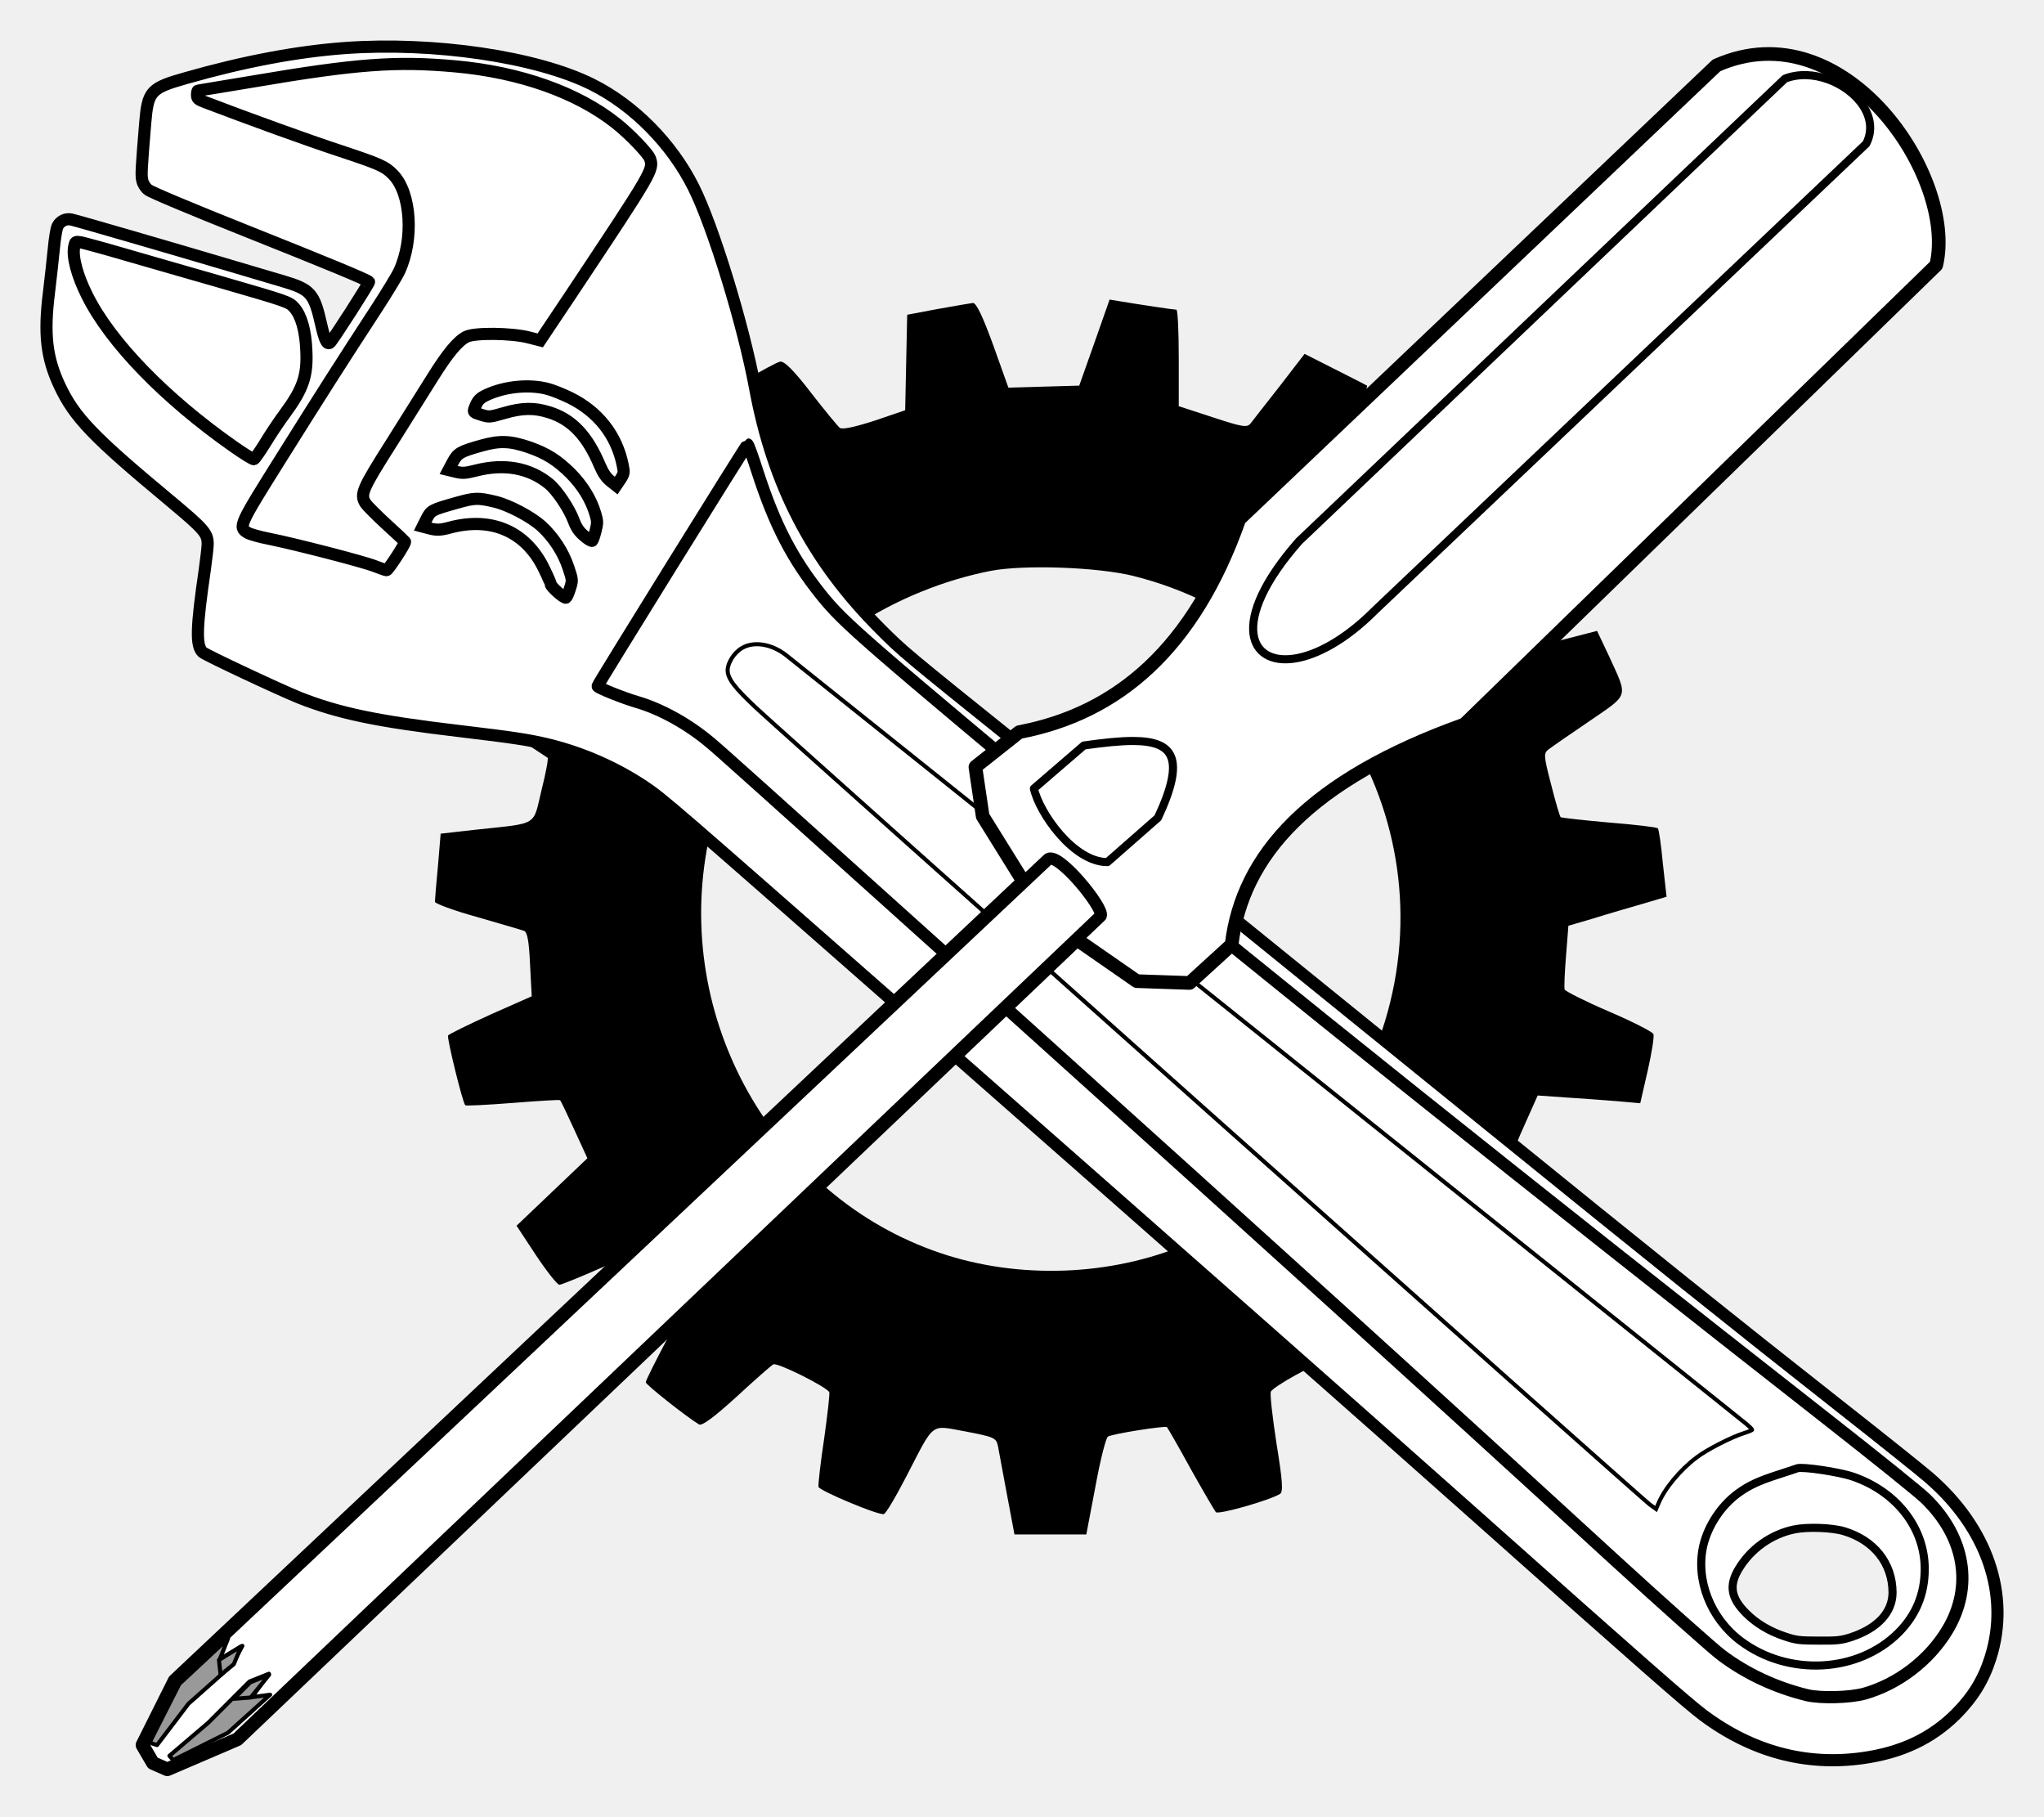
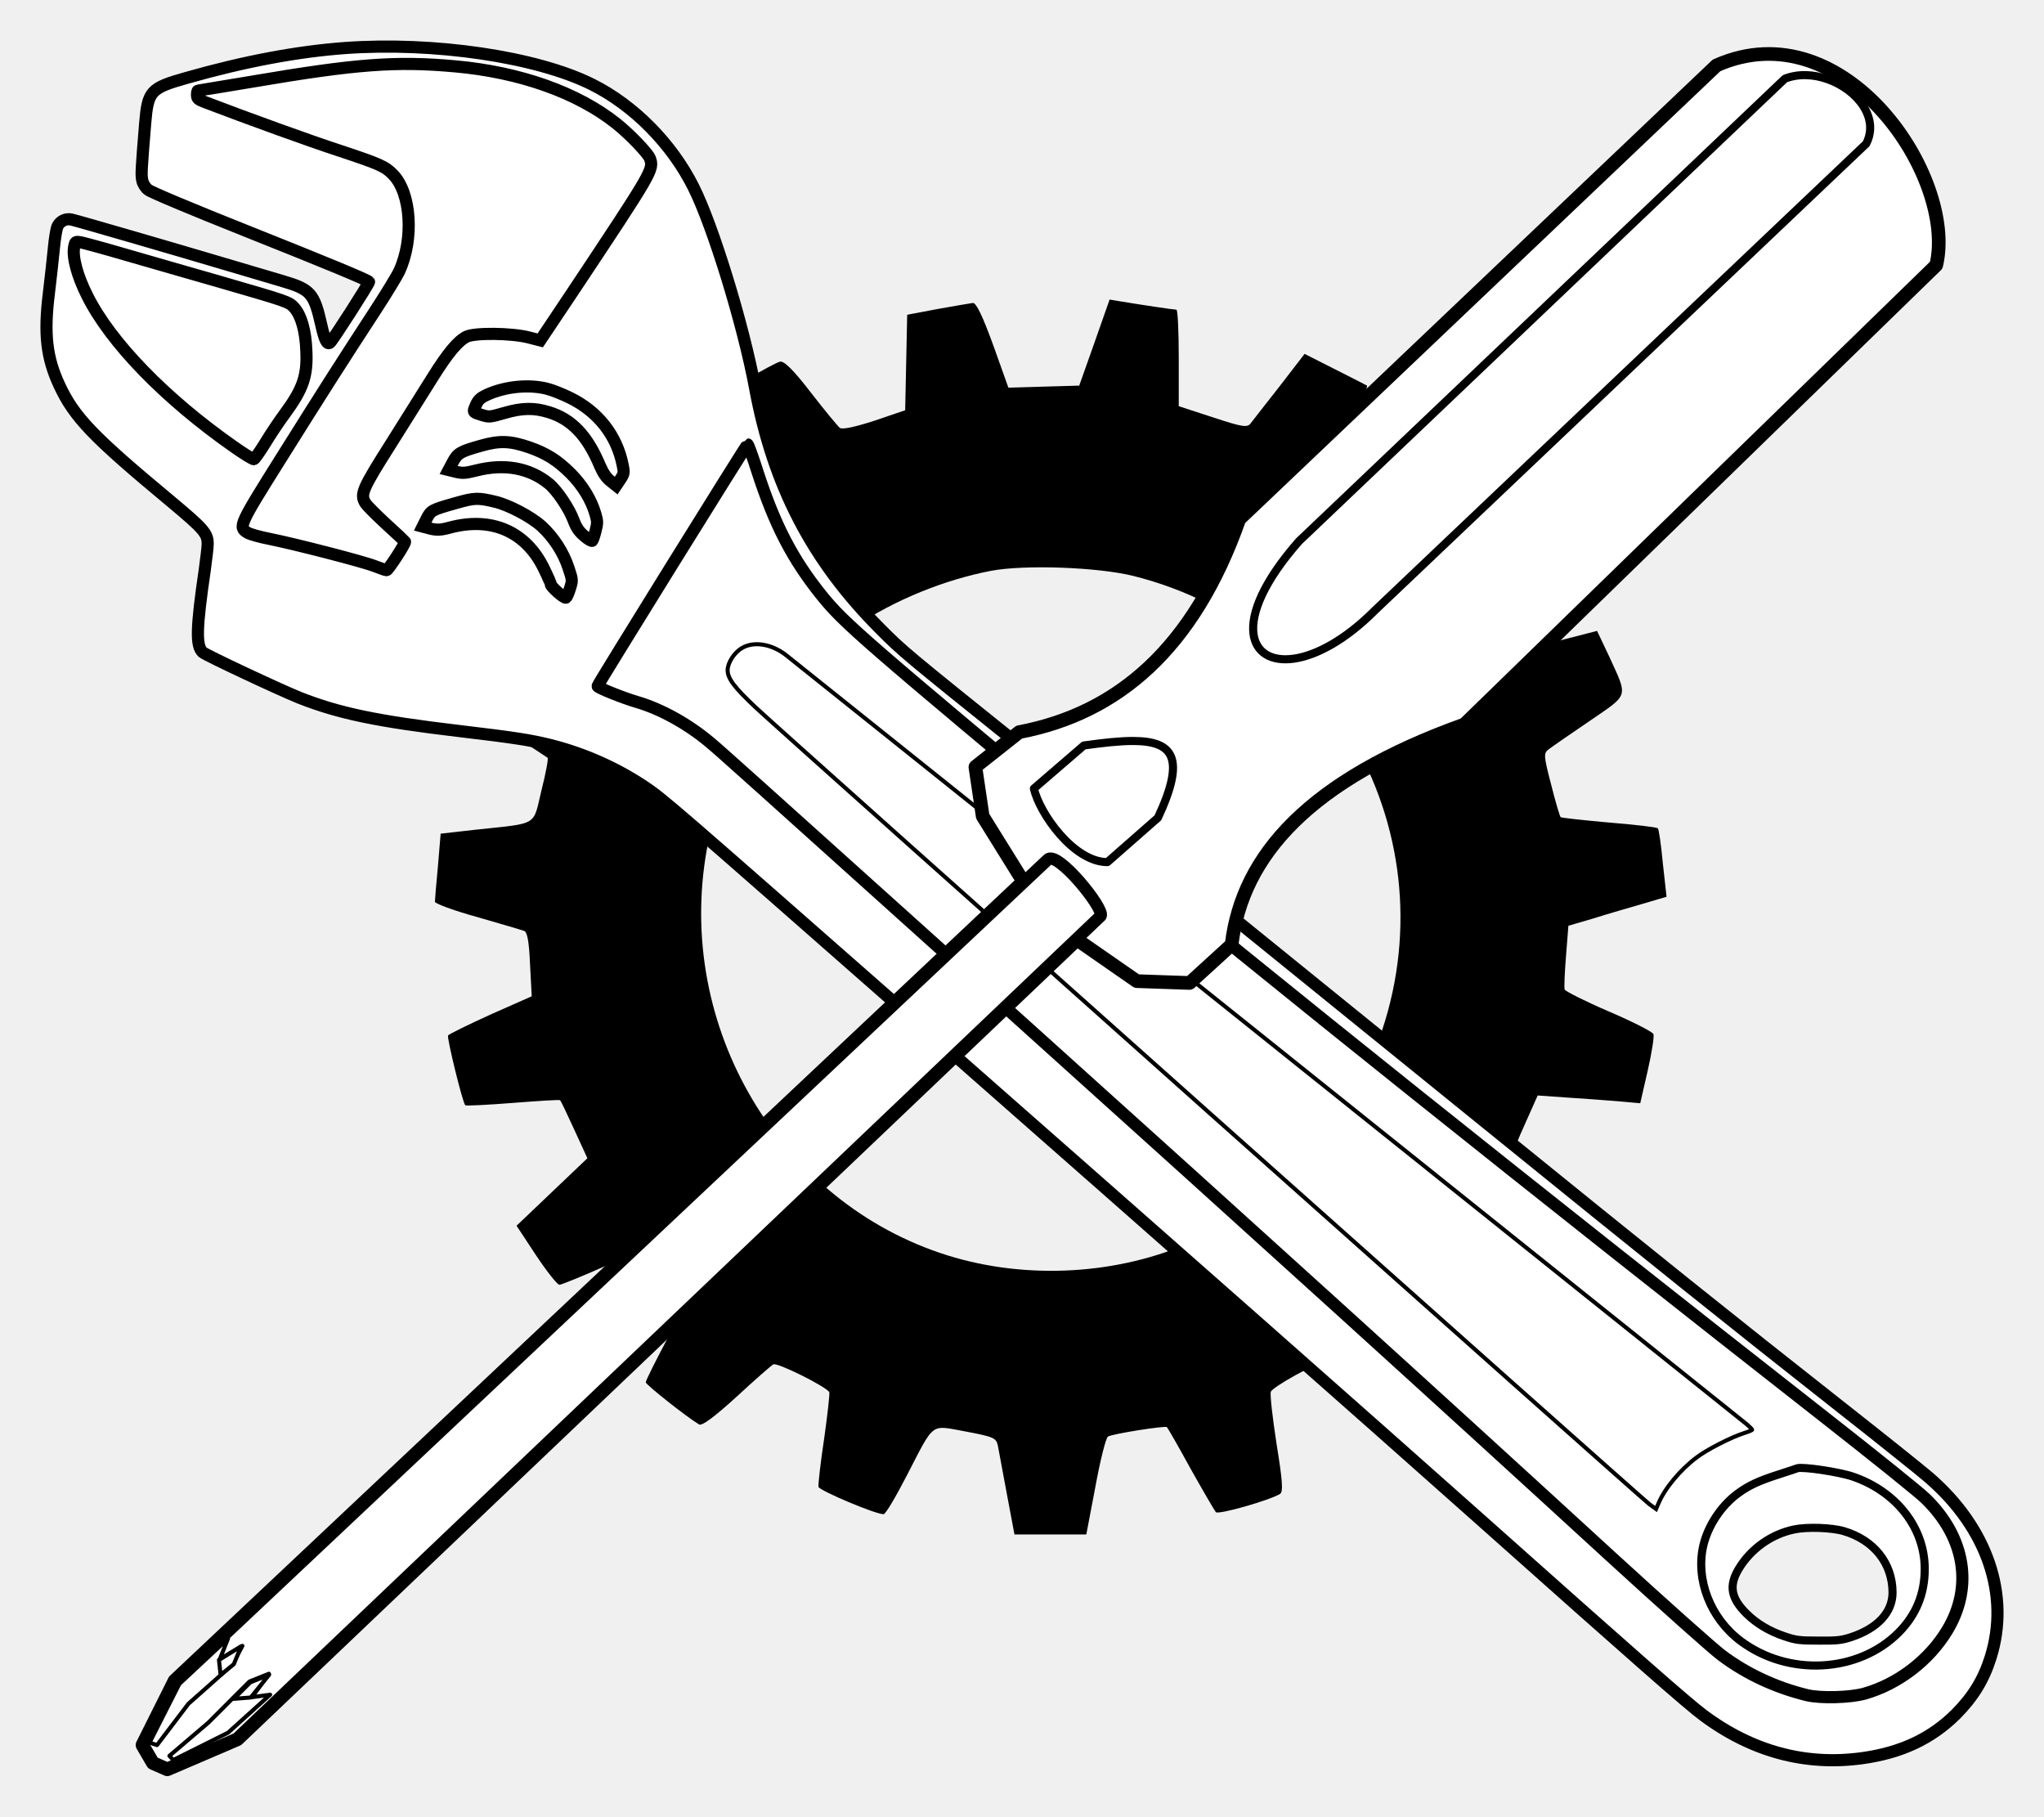
<svg xmlns="http://www.w3.org/2000/svg" id="svg" version="1.1" width="505.011" height="448.751" viewBox="0 0 505.011 448.751">
  <defs id="defs2186" />
  <g id="layer6" style="display:inline" transform="translate(-689.909,-718.3305)">
    <path d="m 960.306,803.004 -3.751,10.585 -8.751,0.25 -8.751,0.25 -3.751,-10.502 c -2.584,-7.084 -4.167,-10.418 -5.001,-10.418 -0.667,0.083 -4.584,0.75 -8.751,1.5 l -7.501,1.417 -0.25,11.752 -0.25,11.835 -7.585,2.584 c -4.917,1.584 -8.001,2.25 -8.585,1.75 -0.5,-0.417 -3.751,-4.334 -7.168,-8.751 -4.167,-5.418 -6.584,-7.835 -7.585,-7.585 -0.75,0.167 -4.334,2.084 -8.001,4.251 l -6.584,3.917 3.167,9.752 c 1.75,5.334 3.334,10.252 3.584,10.918 0.333,0.833 -1.5,2.834 -5.918,6.251 -3.501,2.75 -6.584,4.917 -6.918,4.834 -0.333,-0.083 -4.751,-2.667 -10.002,-5.834 l -9.418,-5.584 -4.584,4.917 c -8.001,8.751 -8.001,7.418 -0.25,17.503 3.751,4.834 6.751,8.918 6.751,9.085 0,0.5 -7.418,12.419 -8.168,13.169 -0.417,0.417 -5.668,-0.333 -11.835,-1.834 -6.084,-1.417 -11.168,-2.417 -11.335,-2.334 -0.917,1.083 -6.168,15.252 -5.918,16.086 0.333,0.75 8.085,6.251 18.003,12.752 0.25,0.083 -0.417,3.751 -1.5,8.001 -2.167,9.001 -0.583,8.085 -16.086,9.752 l -8.835,1 -0.667,8.001 c -0.417,4.417 -0.75,8.335 -0.75,8.835 0,0.417 4.667,2.167 10.418,3.751 5.751,1.667 10.918,3.167 11.585,3.417 0.833,0.25 1.25,2.584 1.5,8.251 l 0.417,7.918 -10.168,4.501 c -5.501,2.5 -10.252,4.834 -10.502,5.168 -0.333,0.583 3.584,16.586 4.251,17.253 0.167,0.167 5.418,-0.083 11.752,-0.583 6.334,-0.5 11.585,-0.834 11.669,-0.667 0.167,0.083 1.75,3.417 3.501,7.251 l 3.251,7.085 -8.751,8.335 -8.751,8.335 4.834,7.334 c 2.667,4.001 5.251,7.251 5.751,7.251 0.5,0 5.584,-2.084 11.252,-4.584 l 10.418,-4.584 5.167,5.584 c 2.917,3.167 5.251,5.918 5.334,6.168 0,0.25 -2.417,5.001 -5.418,10.585 -3,5.668 -5.418,10.502 -5.418,10.918 0,0.583 10.002,8.501 13.169,10.418 0.75,0.417 3.751,-1.834 9.168,-6.751 4.417,-4.084 8.585,-7.751 9.168,-8.085 0.917,-0.584 12.919,5.418 13.836,6.834 0.167,0.333 -0.417,5.418 -1.25,11.418 -0.917,6.001 -1.5,11.335 -1.417,12.002 0.25,0.917 14.002,6.751 16.086,6.751 0.5,0 3,-4.251 5.668,-9.418 7.084,-13.669 5.751,-12.585 14.669,-11.002 7.001,1.334 7.501,1.584 7.918,3.584 0.25,1.25 1.25,6.668 2.25,12.085 l 1.834,9.752 h 8.918 8.835 l 2.25,-11.835 c 1.167,-6.418 2.584,-12.002 3.084,-12.335 1,-0.667 14.169,-2.75 14.586,-2.334 0.167,0.167 2.834,4.751 5.834,10.252 3.084,5.501 5.918,10.335 6.251,10.752 0.667,0.667 13.252,-2.917 15.836,-4.501 0.834,-0.5 0.667,-3.084 -0.834,-12.335 -1,-6.501 -1.667,-12.252 -1.417,-12.919 0.417,-1.167 11.335,-7.251 13.085,-7.251 0.5,0 4.917,3.584 9.752,7.918 4.918,4.334 9.168,7.918 9.585,7.918 0.333,0 3.667,-2.334 7.251,-5.167 l 6.668,-5.168 -2,-3.334 c -1.083,-1.917 -3.834,-6.918 -6.168,-11.252 l -4.084,-7.918 5.001,-5.668 c 2.834,-3.084 5.584,-5.668 6.168,-5.668 0.667,0 6.084,2.084 12.002,4.667 6.001,2.584 11.085,4.584 11.252,4.417 1,-1 8.752,-13.419 8.752,-14.002 0,-0.417 -3.917,-4.501 -8.752,-9.168 -4.834,-4.584 -8.751,-8.668 -8.751,-9.002 0,-0.417 1.334,-3.751 3.084,-7.585 l 3.084,-6.918 7.085,0.5 c 3.917,0.25 9.668,0.667 12.669,0.917 l 5.584,0.5 1.834,-8.001 c 1,-4.417 1.667,-8.501 1.417,-9.085 -0.25,-0.583 -5.168,-3.084 -11.002,-5.584 -5.834,-2.5 -10.752,-5.001 -10.918,-5.418 -0.167,-0.5 0,-4.167 0.333,-8.335 l 0.584,-7.418 6.251,-1.834 c 3.417,-1.083 8.918,-2.667 12.085,-3.584 l 5.918,-1.75 -0.917,-8.251 c -0.417,-4.584 -1,-8.501 -1.25,-8.668 -0.25,-0.25 -5.668,-0.917 -12.085,-1.417 -6.418,-0.583 -11.835,-1.167 -11.919,-1.333 -0.167,-0.083 -1.25,-3.667 -2.334,-8.001 -1.917,-7.335 -1.917,-7.835 -0.5,-8.835 0.75,-0.583 5.334,-3.751 10.002,-6.918 9.835,-6.751 9.502,-5.668 4.834,-15.919 l -3.001,-6.334 -11.002,2.834 c -6.084,1.584 -11.669,2.834 -12.335,2.834 -1.083,0 -9.168,-12.169 -9.168,-13.752 0,-0.417 3.167,-4.918 7.085,-10.085 3.917,-5.251 7.084,-9.835 7.084,-10.252 0,-1.417 -11.835,-11.752 -12.835,-11.168 -0.5,0.25 -5.084,3.251 -10.252,6.584 l -9.335,6.084 -6.334,-5.084 c -3.417,-2.75 -6.251,-5.418 -6.251,-5.918 0,-0.5 1.5,-5.751 3.417,-11.669 1.834,-5.918 3.251,-10.835 3.084,-11.002 -0.167,-0.083 -3.667,-1.917 -7.835,-4.001 l -7.585,-3.834 -6.168,8.001 c -3.417,4.334 -6.584,8.418 -7.168,9.168 -0.833,1.084 -2,0.917 -9.335,-1.5 l -8.418,-2.75 v -11.919 c 0,-6.584 -0.25,-11.919 -0.583,-11.919 -0.667,0 -9.001,-1.25 -14.002,-2.084 l -2.5,-0.417 z m 9.585,57.593 c 52.425,13.085 80.18,69.511 58.759,119.436 -8.251,19.253 -25.087,36.423 -43.924,44.924 -18.503,8.335 -41.173,9.585 -60.676,3.501 -41.59,-13.002 -67.344,-56.509 -59.51,-100.266 2,-11.168 8.335,-25.504 15.169,-34.672 4.834,-6.334 15.419,-16.503 21.42,-20.42 10.085,-6.668 22.004,-11.502 33.589,-13.752 8.335,-1.584 26.421,-0.917 35.172,1.25 z" id="path2873" style="fill:#000000;stroke:none;stroke-width:0.083" />
  </g>
  <g id="layer7" style="display:inline" transform="translate(-689.909,-718.3305)">
    <path id="path2805-5" style="display:inline;fill:#ffffff;stroke-width:0.038;stroke-miterlimit:4;stroke-dasharray:none" d="m 789.443,734.129 c -9.366,0.076 -19.507,1.353 -37.145,4.357 -7.308,1.206 -13.336,2.223 -13.486,2.223 -0.113,0 -0.227,0.49 -0.227,1.055 0,0.904 0.264,1.13 1.809,1.732 10.737,4.106 25.805,9.57 33.527,12.094 9.87,3.277 11.152,3.842 13.148,5.914 4.408,4.558 5.122,15.898 1.506,23.771 -0.49,1.093 -3.164,5.499 -5.914,9.719 -7.798,11.942 -12.922,19.967 -23.244,36.43 -10.473,16.689 -10.661,17.102 -8.363,18.496 0.603,0.377 3.014,1.056 5.35,1.508 6.367,1.281 23.094,5.576 26.07,6.744 1.469,0.565 2.749,1.016 2.938,1.016 0.414,0 4.785,-6.706 4.559,-7.045 -0.113,-0.151 -2.185,-2.108 -4.596,-4.293 -2.411,-2.223 -4.709,-4.522 -5.123,-5.125 -1.432,-2.26 -0.942,-3.428 6.441,-15.068 3.692,-5.877 8.25,-13.11 10.096,-16.086 3.767,-6.028 6.254,-9.004 8.363,-10.059 2.072,-1.017 11.076,-0.904 15.295,0.15 l 2.939,0.754 7.836,-11.717 c 20.117,-30.251 20.267,-30.514 19.25,-33.264 -0.49,-1.281 -5.087,-6.066 -8.289,-8.59 -9.569,-7.647 -23.808,-12.695 -39.818,-14.127 -4.568,-0.412 -8.665,-0.625 -12.922,-0.59 z m -80.357,43.961 c -0.595,-0.021 -0.667,0.254 -0.865,1.271 -0.452,2.524 0.754,7.081 3.24,12.016 5.764,11.565 19.214,25.393 36.129,37.26 2.562,1.808 4.859,3.2 5.047,3.125 0.226,-0.075 1.508,-1.882 2.826,-4.029 1.319,-2.185 3.467,-5.388 4.785,-7.158 4.521,-6.141 5.649,-9.38 5.348,-15.596 -0.188,-4.935 -1.242,-8.627 -2.938,-10.586 -1.356,-1.507 -1.357,-1.509 -18.799,-6.557 -7.158,-2.034 -17.404,-5.01 -22.791,-6.555 -5.387,-1.582 -10.436,-2.937 -11.189,-3.088 -0.339,-0.057 -0.595,-0.097 -0.793,-0.104 z m 110.498,35.699 c -3.188,0.068 -6.507,0.768 -9.309,2.039 -1.884,0.866 -2.374,1.392 -3.127,3.389 -0.339,0.904 -0.263,0.981 1.658,1.584 1.959,0.603 2.035,0.602 5.727,-0.453 4.37,-1.281 7.383,-1.318 11,-0.188 5.651,1.733 9.494,5.801 12.621,13.26 0.753,1.733 1.506,2.863 2.523,3.691 l 1.469,1.168 1.018,-1.506 c 0.942,-1.432 0.98,-1.658 0.604,-3.504 -1.469,-7.384 -6.065,-13.261 -13.072,-16.689 -1.846,-0.904 -4.409,-1.921 -5.652,-2.223 -1.681,-0.424 -3.546,-0.609 -5.459,-0.568 z m -4.887,13.754 c -1.794,-0.066 -3.574,0.227 -5.854,0.867 -5.236,1.469 -5.877,1.845 -7.082,4.105 l -1.018,1.922 1.848,0.451 c 1.62,0.377 2.298,0.34 4.973,-0.338 6.969,-1.771 13.184,-0.641 17.969,3.277 2.034,1.658 5.048,6.178 6.141,9.154 0.64,1.695 1.282,2.636 2.562,3.729 0.942,0.829 1.845,1.358 1.996,1.207 0.151,-0.151 0.527,-1.244 0.828,-2.449 0.49,-1.921 0.49,-2.374 -0.037,-4.145 -1.055,-3.617 -3.165,-7.045 -6.141,-10.059 -3.315,-3.277 -5.951,-4.935 -10.246,-6.441 -2.336,-0.791 -4.145,-1.215 -5.939,-1.281 z m 59.924,0.566 c -0.226,0 -36.882,59.031 -37.07,59.709 -0.113,0.339 6.328,2.938 9.719,3.918 5.952,1.733 12.621,5.425 18.121,10.059 2.938,2.486 4.144,3.541 78.697,70.598 54.926,49.426 100.66,90.866 143.908,130.535 12.846,11.754 25.128,22.716 27.312,24.336 6.065,4.558 13.337,7.95 21.098,9.834 3.391,0.791 10.548,0.603 14.127,-0.377 8.288,-2.336 16.011,-8.213 20.494,-15.672 6.442,-10.699 4.445,-22.944 -5.312,-32.475 -1.507,-1.507 -12.582,-10.396 -24.6,-19.814 -70.07,-54.851 -142.288,-112.603 -176.307,-140.971 -61.858,-51.573 -66.305,-55.453 -71.918,-62.385 -7.195,-8.966 -11.565,-17.366 -15.859,-30.627 -1.168,-3.654 -2.259,-6.668 -2.41,-6.668 z m -67.09,13.453 c -1.295,0.042 -2.623,0.371 -4.902,1.012 -6.103,1.733 -6.253,1.808 -7.346,3.955 l -0.943,1.885 1.432,0.377 c 1.884,0.527 2.901,0.528 5.35,-0.15 10.247,-2.712 18.725,0.978 23.17,10.133 0.942,1.921 1.695,3.655 1.695,3.881 0,0.603 3.351,3.578 3.766,3.314 0.188,-0.113 0.641,-1.13 0.98,-2.26 0.64,-2.034 0.64,-2.072 -0.377,-5.123 -1.243,-3.805 -3.692,-7.573 -6.668,-10.285 -2.637,-2.373 -8.1,-5.236 -11.453,-6.027 -2.147,-0.509 -3.408,-0.753 -4.703,-0.711 z m 330.195,254.19 c 2.826,-0.023 5.884,0.269 7.721,0.81 7.497,2.223 12.017,7.947 12.055,15.143 0,4.897 -3.654,8.854 -10.209,11.039 -2.449,0.791 -3.466,0.903 -8.062,0.865 -4.671,0 -5.612,-0.112 -8.287,-1.016 -3.767,-1.243 -6.97,-3.128 -9.531,-5.652 -3.843,-3.805 -4.408,-6.893 -1.922,-11.037 2.976,-4.973 8.062,-8.59 13.713,-9.758 1.215,-0.254 2.828,-0.381 4.524,-0.395 z" transform="translate(7.1961999e-6,-1.708805e-5)" />
    <g transform="matrix(0.03767235,0,0,-0.03767235,701.2899,1153.221)" fill="#000000" stroke="none" id="g2811" style="display:inline;fill:#000000">
      <path d="m 1960,11229 c -313,-23 -660,-88 -1039,-196 -237,-67 -253,-85 -271,-298 -25,-304 -27,-339 -19,-374 4,-21 20,-47 38,-61 17,-15 284,-127 638,-268 542,-216 795,-321 811,-336 5,-5 -243,-392 -257,-400 -19,-12 -34,20 -56,117 -47,208 -69,233 -251,287 -71,21 -250,74 -399,118 -306,91 -946,277 -987,286 -37,9 -74,-8 -92,-42 -8,-15 -19,-82 -25,-148 -6,-65 -21,-195 -32,-289 -34,-271 -16,-427 69,-609 98,-209 219,-335 728,-758 219,-183 244,-211 244,-281 0,-20 -9,-96 -19,-169 -56,-382 -59,-499 -14,-541 23,-20 498,-243 634,-298 258,-102 510,-155 1052,-219 362,-43 457,-58 589,-90 220,-55 431,-148 617,-271 127,-85 176,-128 1736,-1499 C 7551,3223 8612,2287 9393,1592 10448,652 10771,369 10868,297 c 319,-238 671,-333 1042,-282 256,35 454,128 616,289 112,113 181,225 227,371 129,410 -22,851 -405,1181 -51,44 -307,249 -568,454 -737,580 -1231,976 -2340,1875 -1706,1383 -2416,1957 -3060,2475 -741,595 -764,614 -911,762 -445,446 -701,939 -819,1578 -76,411 -276,1064 -405,1319 -142,283 -391,535 -664,671 -364,182 -1038,281 -1621,239 z m 723,-120 c 425,-38 803,-172 1057,-375 85,-67 207,-194 220,-228 27,-73 23,-80 -511,-883 l -208,-311 -78,20 c -112,28 -351,31 -406,4 -56,-28 -122,-107 -222,-267 -49,-79 -170,-271 -268,-427 -196,-309 -209,-340 -171,-400 11,-16 72,-77 136,-136 64,-58 119,-110 122,-114 6,-9 -110,-187 -121,-187 -5,0 -39,12 -78,27 -79,31 -523,145 -692,179 -62,12 -126,30 -142,40 -61,37 -56,48 222,491 274,437 410,650 617,967 73,112 144,229 157,258 96,209 77,510 -40,631 -53,55 -87,70 -349,157 -205,67 -605,212 -890,321 -41,16 -48,22 -48,46 0,15 3,28 6,28 4,0 164,27 358,59 681,116 941,135 1329,100 z M 525,9873 c 143,-41 415,-120 605,-174 463,-134 463,-134 499,-174 45,-52 73,-150 78,-281 8,-165 -22,-251 -142,-414 -35,-47 -92,-132 -127,-190 -35,-57 -69,-105 -75,-107 -5,-2 -66,35 -134,83 -449,315 -806,682 -959,989 -66,131 -98,252 -86,319 7,36 8,37 44,31 20,-4 154,-40 297,-82 z m 2760,-878 c 33,-8 101,-35 150,-59 186,-91 308,-247 347,-443 10,-49 9,-55 -16,-93 l -27,-40 -39,31 c -27,22 -47,52 -67,98 -83,198 -185,306 -335,352 -96,30 -176,29 -292,-5 -98,-28 -100,-28 -152,-12 -51,16 -53,18 -44,42 20,53 33,67 83,90 119,54 273,69 392,39 z m -117,-384 c 114,-40 184,-84 272,-171 79,-80 135,-171 163,-267 14,-47 14,-59 1,-110 -8,-32 -18,-61 -22,-65 -4,-4 -28,10 -53,32 -34,29 -51,54 -68,99 -29,79 -109,199 -163,243 -127,104 -292,134 -477,87 -71,-18 -89,-19 -132,-9 l -49,12 27,51 c 32,60 49,70 188,109 121,34 189,31 313,-11 z m 1497,-158 c 114,-352 230,-575 421,-813 149,-184 267,-287 1909,-1656 903,-753 2820,-2286 4680,-3742 319,-250 613,-486 653,-526 259,-253 312,-578 141,-862 -119,-198 -324,-354 -544,-416 -95,-26 -285,-31 -375,-10 -206,50 -399,140 -560,261 -58,43 -384,334 -725,646 C 9117,2388 7903,3488 6445,4800 4466,6580 4434,6608 4356,6674 c -146,123 -323,221 -481,267 -90,26 -261,95 -258,104 5,18 978,1585 984,1585 4,0 33,-80 64,-177 z M 2945,8254 c 89,-21 234,-97 304,-160 79,-72 144,-172 177,-273 27,-81 27,-82 10,-136 -9,-30 -21,-57 -26,-60 -11,-7 -100,72 -100,88 0,6 -20,52 -45,103 -118,243 -343,341 -615,269 -65,-18 -92,-18 -142,-4 l -38,10 25,50 c 29,57 33,59 195,105 121,34 141,35 255,8 z" id="path2805" style="fill:#ffffff;fill-opacity:1;stroke:#000000;stroke-width:79.634;stroke-miterlimit:4;stroke-dasharray:none;stroke-opacity:1" />
      <path d="m 4563,7294 c -51,-30 -93,-97 -93,-145 0,-54 44,-113 186,-246 182,-171 5808,-5185 5860,-5223 l 43,-31 15,35 c 41,99 143,222 251,303 66,51 229,134 312,160 29,9 53,19 52,22 0,3 -17,20 -37,37 -39,32 -6227,4986 -6300,5043 -94,73 -212,92 -289,45 z" id="path2807" style="fill:none;fill-opacity:1;stroke:#000000;stroke-width:26.545;stroke-miterlimit:4;stroke-dasharray:none;stroke-opacity:1" />
      <path d="m 11485,1916 c -5,-2 -61,-21 -124,-41 -130,-42 -193,-71 -267,-125 -109,-81 -194,-210 -225,-340 -52,-224 46,-477 244,-626 313,-235 772,-211 1037,55 114,115 171,253 171,416 1,269 -185,508 -470,606 -89,31 -332,67 -366,55 z m 305,-412 c 199,-59 319,-211 320,-402 0,-130 -97,-235 -271,-293 -65,-21 -92,-24 -214,-23 -124,0 -149,3 -220,27 -100,33 -185,83 -253,150 -102,101 -117,183 -51,293 79,132 214,228 364,259 86,18 247,12 325,-11 z" id="path2809" style="fill:#ffffff;stroke:#000000;stroke-width:53.089;stroke-miterlimit:4;stroke-dasharray:none;stroke-opacity:1" />
    </g>
  </g>
  <g id="layer10" style="display:inline" transform="translate(-689.909,-718.3305)">
    <g id="layer1" transform="matrix(0.8282427,0,0,0.8282427,634.6552,500.2333)" style="display:inline;fill:#999999;stroke:#000000;stroke-width:4.528;stroke-miterlimit:4;stroke-dasharray:none;stroke-opacity:1">
      <g id="g3195" style="fill:#999999;stroke:#000000;stroke-width:4.528;stroke-miterlimit:4;stroke-dasharray:none;stroke-opacity:1">
        <path style="fill:#999999;fill-rule:evenodd;stroke:#000000;stroke-width:4.528;stroke-linecap:round;stroke-linejoin:round;stroke-miterlimit:4;stroke-dasharray:none;stroke-opacity:1" d="m 372.464,526.629 -12.396,-19.941 -2.156,-14.552 12.935,-10.24 c 29.385,-5.585 52.166,-24.976 65.752,-63.596 L 578.882,283.024 c 37.972,-16.823 71.364,33.365 65.213,59.284 L 503.429,479.202 c -46.226,16.539 -66.37,39.163 -69.525,65.752 l -12.396,11.318 -15.63,-0.539 -19.402,-13.474 z" id="path3197" />
        <path style="fill:#999999;fill-rule:evenodd;stroke:#000000;stroke-width:4.528;stroke-linecap:round;stroke-linejoin:round;stroke-miterlimit:4;stroke-dasharray:none;stroke-opacity:1" d="m 605.532,285.735 c -2.184,-0.06 -4.354,0.272 -6.375,1.062 L 454.188,424.766 c -10.555,11.998 -14.325,21.476 -13.562,27.562 1.419,11.321 18.453,10.898 36.25,-6.969 l 146.531,-139.156 c 4.021,-7.811 -2.763,-16.121 -11.406,-19.219 -2.092,-0.75 -4.285,-1.19 -6.469,-1.25 z m -200.812,198.594 c -4.014,-0.01 -8.963,0.537 -14.688,1.344 l -14.896,12.838 c 1.622,7.34 11.86,21.954 21.927,21.943 l 15.062,-13.219 c 8.348,-17.856 4.637,-22.877 -7.406,-22.906 z" id="path3199" />
        <path style="opacity:1;fill:#999999;fill-rule:evenodd;stroke:#000000;stroke-width:4.528;stroke-linecap:round;stroke-linejoin:round;stroke-miterlimit:4;stroke-dasharray:none;stroke-opacity:1" d="m 379.215,519.751 -260.238,245.005 -9.521,19.042 3.031,5.187 4.123,1.814 20.773,-8.905 257.665,-245.37 c 1.327,-2.093 -13.154,-19.91 -15.833,-16.773 z" id="path3201" />
        <path style="fill:#999999;fill-rule:evenodd;stroke:#000000;stroke-width:4.528;stroke-linecap:round;stroke-linejoin:round;stroke-miterlimit:4;stroke-dasharray:none;stroke-opacity:1" d="m 146.932,762.535 -5.789,2.309 -12.317,12.317 -11.578,9.854 1.135,1.259 16.355,-8.157 12.564,-11.332 -5.42,0.739 z" id="path3203" />
        <path style="fill:#999999;fill-rule:evenodd;stroke:#000000;stroke-width:4.528;stroke-linecap:round;stroke-linejoin:round;stroke-miterlimit:4;stroke-dasharray:none;stroke-opacity:1" d="m 141.497,769.618 -5.035,0.4 4.927,-4.927 5.604,-2.248 z" id="path3205" />
        <path style="fill:#999999;fill-rule:evenodd;stroke:#000000;stroke-width:4.528;stroke-linecap:round;stroke-linejoin:round;stroke-miterlimit:4;stroke-dasharray:none;stroke-opacity:1" d="m 139.018,754.221 -3.048,5.696 -13.056,11.578 -9.361,12.317 -2.217,-0.739 8.868,-17.491 14.534,-13.549 -2.463,6.159 z" id="path3207" />
        <path style="fill:#999999;fill-rule:evenodd;stroke:#000000;stroke-width:4.528;stroke-linecap:round;stroke-linejoin:round;stroke-miterlimit:4;stroke-dasharray:none;stroke-opacity:1" d="m 132.028,758.44 0.493,4.434 3.942,-3.202 2.186,-5.327 z" id="path3209" />
      </g>
      <g id="g3186" style="fill:#999999;stroke:#000000;stroke-width:4.528;stroke-miterlimit:4;stroke-dasharray:none;stroke-opacity:1">
        <path id="path2223" d="m 372.464,526.629 -12.396,-19.941 -2.156,-14.552 12.935,-10.24 c 29.385,-5.585 52.166,-24.976 65.752,-63.596 L 578.882,283.024 c 37.972,-16.823 71.364,33.365 65.213,59.284 L 503.429,479.202 c -46.226,16.539 -66.37,39.163 -69.525,65.752 l -12.396,11.318 -15.63,-0.539 -19.402,-13.474 z" style="fill:#ffffff;fill-rule:evenodd;stroke:#000000;stroke-width:3.622;stroke-linecap:round;stroke-linejoin:round;stroke-miterlimit:4;stroke-dasharray:none;stroke-opacity:1" />
        <path id="path2225" d="m 605.532,285.735 c -2.184,-0.06 -4.354,0.272 -6.375,1.062 L 454.188,424.766 c -10.555,11.998 -14.325,21.476 -13.562,27.562 1.419,11.321 18.453,10.898 36.25,-6.969 l 146.531,-139.156 c 4.021,-7.811 -2.763,-16.121 -11.406,-19.219 -2.092,-0.75 -4.285,-1.19 -6.469,-1.25 z m -200.812,198.594 c -4.014,-0.01 -8.963,0.537 -14.688,1.344 l -14.896,12.838 c 1.622,7.34 11.86,21.954 21.927,21.943 l 15.062,-13.219 c 8.348,-17.856 4.637,-22.877 -7.406,-22.906 z" style="fill:#ffffff;fill-rule:evenodd;stroke:#000000;stroke-width:2.415;stroke-linecap:round;stroke-linejoin:round;stroke-miterlimit:4;stroke-dasharray:none;stroke-opacity:1" />
        <path id="path4189" d="m 379.215,519.751 -260.238,245.005 -9.521,19.042 3.031,5.187 4.123,1.814 20.773,-8.905 257.665,-245.37 c 1.327,-2.093 -13.154,-19.91 -15.833,-16.773 z" style="opacity:1;fill:#ffffff;fill-rule:evenodd;stroke:#000000;stroke-width:3.622;stroke-linecap:round;stroke-linejoin:round;stroke-miterlimit:4;stroke-dasharray:none;stroke-opacity:1" />
-         <path id="path5168" d="m 146.932,762.535 -5.789,2.309 -12.317,12.317 -11.578,9.854 1.135,1.259 16.355,-8.157 12.564,-11.332 -5.42,0.739 z" style="fill:#999999;fill-rule:evenodd;stroke:#000000;stroke-width:1.207;stroke-linecap:round;stroke-linejoin:round;stroke-miterlimit:4;stroke-dasharray:none;stroke-opacity:1" />
-         <path id="path5175" d="m 141.497,769.618 -5.035,0.4 4.927,-4.927 5.604,-2.248 z" style="fill:#999999;fill-rule:evenodd;stroke:#000000;stroke-width:1.207;stroke-linecap:round;stroke-linejoin:round;stroke-miterlimit:4;stroke-dasharray:none;stroke-opacity:1" />
-         <path id="path5160" d="m 139.018,754.221 -3.048,5.696 -13.056,11.578 -9.361,12.317 -2.217,-0.739 8.868,-17.491 14.534,-13.549 -2.463,6.159 z" style="fill:#999999;fill-rule:evenodd;stroke:#000000;stroke-width:1.207;stroke-linecap:round;stroke-linejoin:round;stroke-miterlimit:4;stroke-dasharray:none;stroke-opacity:1" />
-         <path id="path5166" d="m 132.028,758.44 0.493,4.434 3.942,-3.202 2.186,-5.327 z" style="fill:#999999;fill-rule:evenodd;stroke:#000000;stroke-width:1.207;stroke-linecap:round;stroke-linejoin:round;stroke-miterlimit:4;stroke-dasharray:none;stroke-opacity:1" />
+         <path id="path5168" d="m 146.932,762.535 -5.789,2.309 -12.317,12.317 -11.578,9.854 1.135,1.259 16.355,-8.157 12.564,-11.332 -5.42,0.739 z" style="fill:#ffffff;fill-rule:evenodd;stroke:#000000;stroke-width:1.207;stroke-linecap:round;stroke-linejoin:round;stroke-miterlimit:4;stroke-dasharray:none;stroke-opacity:1" />
+         <path id="path5175" d="m 141.497,769.618 -5.035,0.4 4.927,-4.927 5.604,-2.248 z" style="fill:#ffffff;fill-rule:evenodd;stroke:#000000;stroke-width:1.207;stroke-linecap:round;stroke-linejoin:round;stroke-miterlimit:4;stroke-dasharray:none;stroke-opacity:1" />
+         <path id="path5160" d="m 139.018,754.221 -3.048,5.696 -13.056,11.578 -9.361,12.317 -2.217,-0.739 8.868,-17.491 14.534,-13.549 -2.463,6.159 z" style="fill:#ffffff;fill-rule:evenodd;stroke:#000000;stroke-width:1.207;stroke-linecap:round;stroke-linejoin:round;stroke-miterlimit:4;stroke-dasharray:none;stroke-opacity:1" />
+         <path id="path5166" d="m 132.028,758.44 0.493,4.434 3.942,-3.202 2.186,-5.327 z" style="fill:#ffffff;fill-rule:evenodd;stroke:#000000;stroke-width:1.207;stroke-linecap:round;stroke-linejoin:round;stroke-miterlimit:4;stroke-dasharray:none;stroke-opacity:1" />
      </g>
    </g>
  </g>
</svg>
